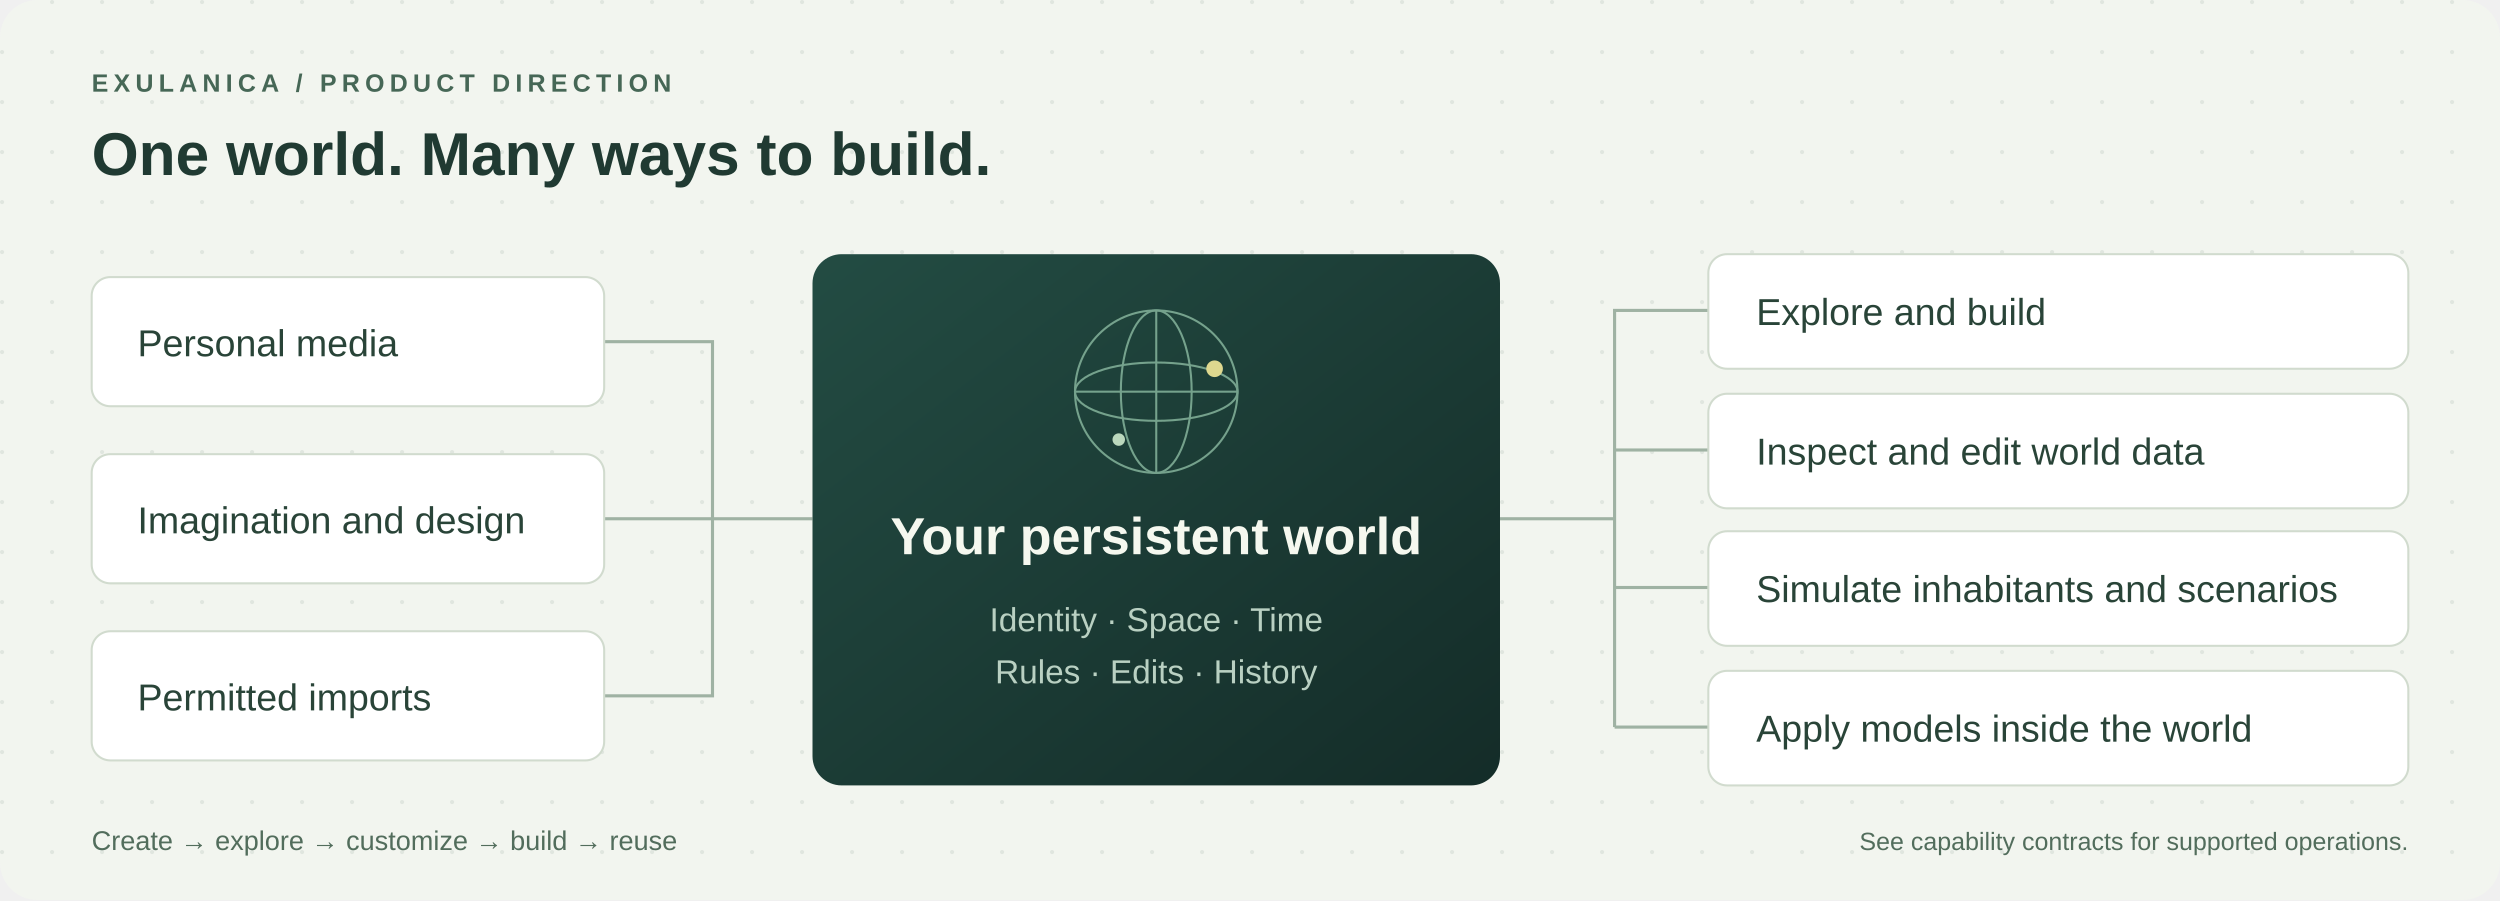
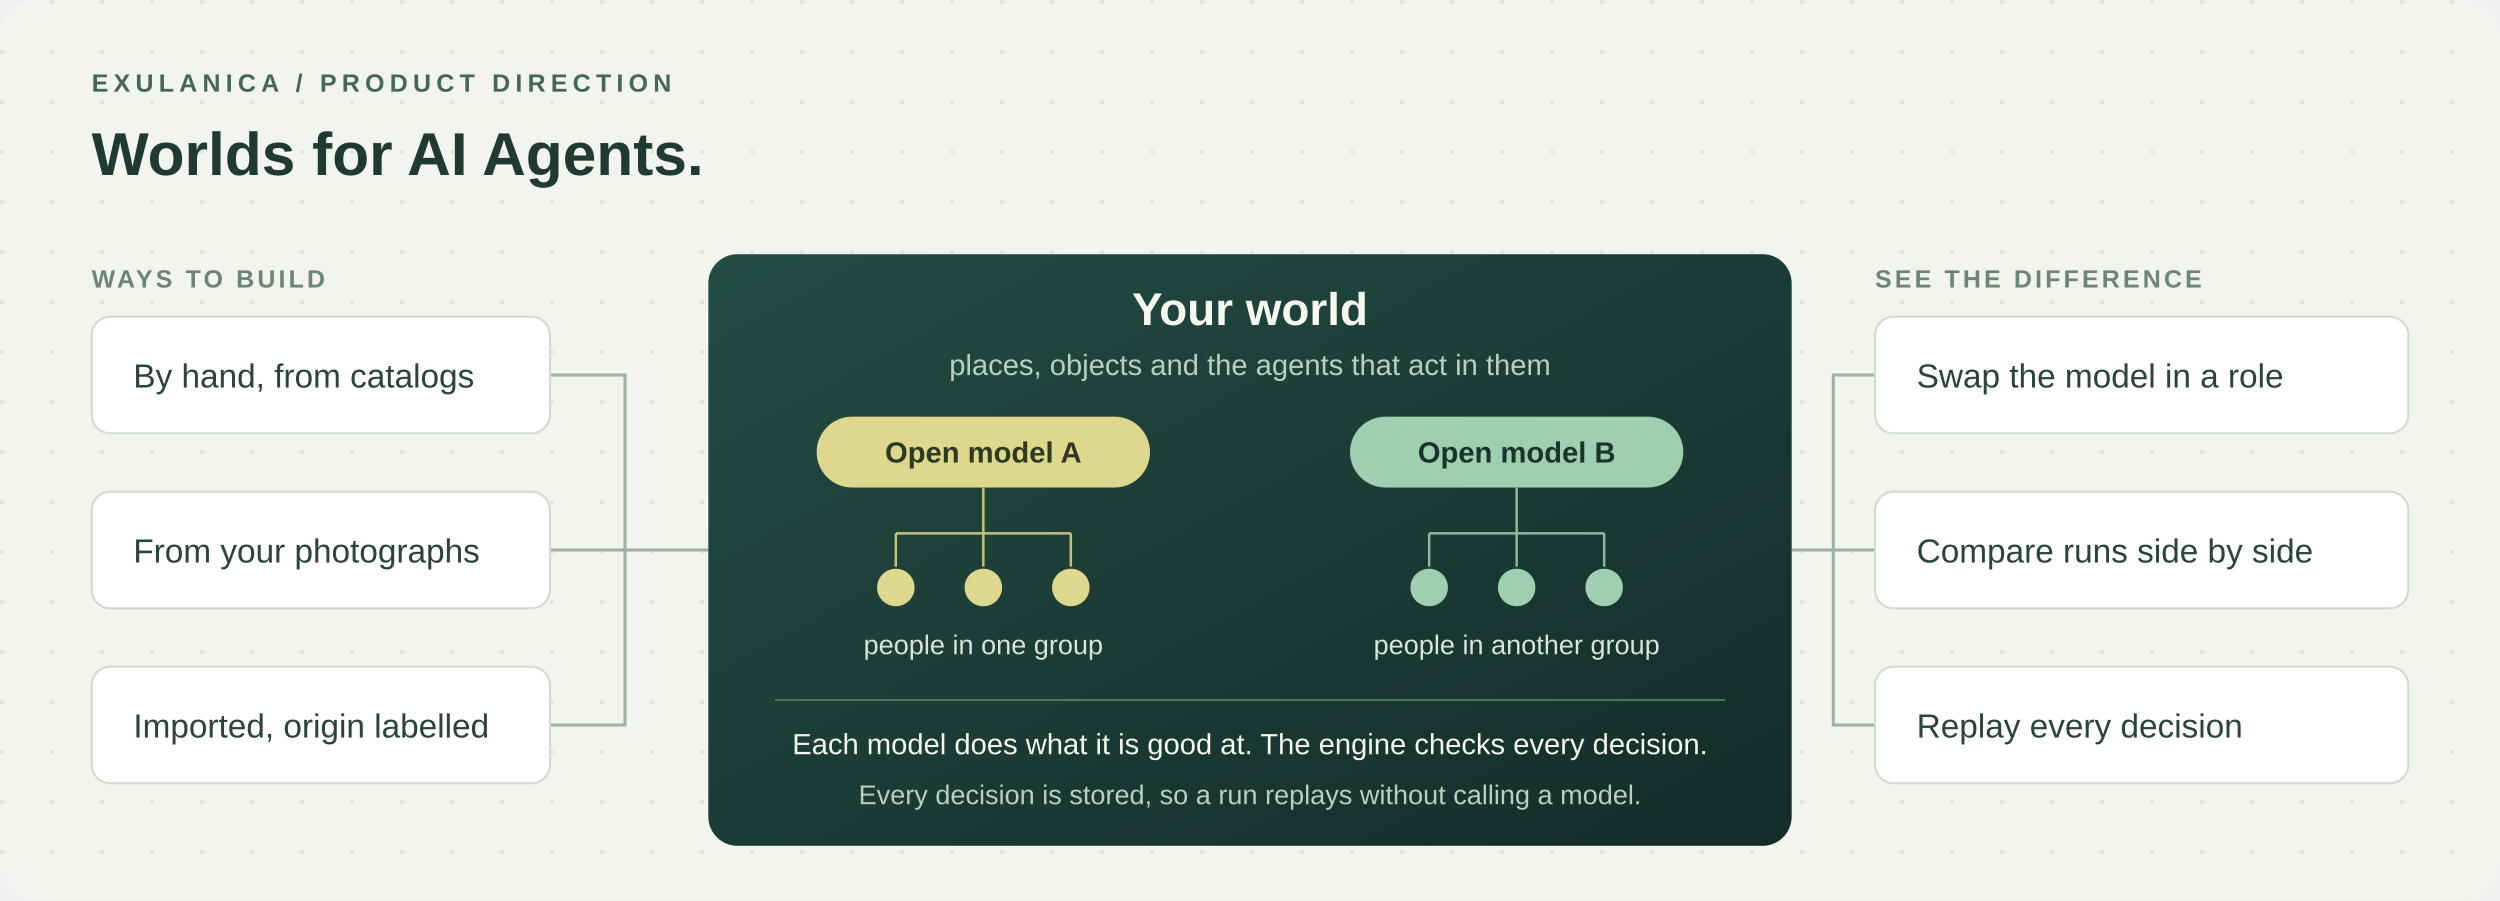
<svg xmlns="http://www.w3.org/2000/svg" width="1200" height="432" viewBox="0 0 1200 432" role="img" aria-labelledby="title desc">
  <defs>
    <pattern id="grid" width="24" height="24" patternUnits="userSpaceOnUse">
      <circle cx="1" cy="1" r="1" fill="#597365" opacity=".12" />
    </pattern>
    <linearGradient id="world" x1="0" y1="0" x2="1" y2="1">
      <stop stop-color="#234c43" />
      <stop offset="1" stop-color="#142c28" />
    </linearGradient>
  </defs>
  <rect width="1200" height="432" rx="18" fill="#f2f5ef" />
  <rect width="1200" height="432" rx="18" fill="url(#grid)" />
  <g font-family="Arial, Helvetica, sans-serif">
    <text x="44" y="44" font-size="12" font-weight="700" letter-spacing="2.5" fill="#466756">EXULANICA / PRODUCT DIRECTION</text>
-     <text x="44" y="84" font-size="29" font-weight="600" fill="#203a32">One world. Many ways to build.</text>
+     <text x="44" y="84" font-size="29" font-weight="600" fill="#203a32">Worlds for AI Agents.</text>
+     <text x="44" y="138" font-size="12" font-weight="700" letter-spacing="1.5" fill="#6d8577">WAYS TO BUILD</text>
+     <text x="900" y="138" font-size="12" font-weight="700" letter-spacing="1.5" fill="#6d8577">SEE THE DIFFERENCE</text>
    <g fill="none" stroke="#9fb2a3" stroke-width="1.5">
-       <path d="M290 164H342V249H390M290 249H390M290 334H342V249" />
-       <path d="M720 249H775V149H820M775 216H820M775 282H820M775 349H820M775 249V349" />
+       <path d="M264 180H300V264H340M264 264H340M264 348H300V264" />
+       <path d="M860 264H880V180H900M860 264H900M880 264V348H900" />
    </g>
    <g fill="#fff" stroke="#d1dbce">
-       <rect x="44" y="133" width="246" height="62" rx="9" />
-       <rect x="44" y="218" width="246" height="62" rx="9" />
-       <rect x="44" y="303" width="246" height="62" rx="9" />
-       <rect x="820" y="122" width="336" height="55" rx="9" />
-       <rect x="820" y="189" width="336" height="55" rx="9" />
-       <rect x="820" y="255" width="336" height="55" rx="9" />
-       <rect x="820" y="322" width="336" height="55" rx="9" />
+       <rect x="44" y="152" width="220" height="56" rx="9" />
+       <rect x="44" y="236" width="220" height="56" rx="9" />
+       <rect x="44" y="320" width="220" height="56" rx="9" />
+       <rect x="900" y="152" width="256" height="56" rx="9" />
+       <rect x="900" y="236" width="256" height="56" rx="9" />
+       <rect x="900" y="320" width="256" height="56" rx="9" />
    </g>
-     <g font-size="18" fill="#294438">
-       <text x="66" y="171">Personal media</text>
-       <text x="66" y="256">Imagination and design</text>
-       <text x="66" y="341">Permitted imports</text>
-       <text x="843" y="156">Explore and build</text>
-       <text x="843" y="223">Inspect and edit world data</text>
-       <text x="843" y="289">Simulate inhabitants and scenarios</text>
-       <text x="843" y="356">Apply models inside the world</text>
+     <g font-size="16" fill="#294438">
+       <text x="64" y="186">By hand, from catalogs</text>
+       <text x="64" y="270">From your photographs</text>
+       <text x="64" y="354">Imported, origin labelled</text>
+       <text x="920" y="186">Swap the model in a role</text>
+       <text x="920" y="270">Compare runs side by side</text>
+       <text x="920" y="354">Replay every decision</text>
    </g>
-     <rect x="390" y="122" width="330" height="255" rx="14" fill="url(#world)" />
-     <g fill="none" stroke="#8bbaa1" stroke-width="1" opacity=".8">
-       <ellipse cx="555" cy="188" rx="39" ry="39" />
-       <ellipse cx="555" cy="188" rx="17" ry="39" />
-       <ellipse cx="555" cy="188" rx="39" ry="14" />
-       <path d="M516 188H594M555 149V227" />
+     <rect x="340" y="122" width="520" height="284" rx="14" fill="url(#world)" />
+     <text x="600" y="156" text-anchor="middle" font-size="22" font-weight="600" fill="#f5f8ef">Your world</text>
+     <text x="600" y="180" text-anchor="middle" font-size="14" fill="#b9cfc1">places, objects and the agents that act in them</text>
+     <g font-size="14" font-weight="600" text-anchor="middle">
+       <rect x="392" y="200" width="160" height="34" rx="17" fill="#ded88f" />
+       <text x="472" y="222" fill="#2d3a1f">Open model A</text>
+       <rect x="648" y="200" width="160" height="34" rx="17" fill="#9fcfb0" />
+       <text x="728" y="222" fill="#17352b">Open model B</text>
    </g>
-     <circle cx="583" cy="177" r="4" fill="#ded88f" />
-     <circle cx="537" cy="211" r="3" fill="#bbd8bd" />
-     <text x="555" y="266" text-anchor="middle" font-size="25" font-weight="600" fill="#f5f8ef">Your persistent world</text>
-     <text x="555" y="303" text-anchor="middle" font-size="16" fill="#b9d0c2">Identity · Space · Time</text>
-     <text x="555" y="328" text-anchor="middle" font-size="16" fill="#b9d0c2">Rules · Edits · History</text>
-     <text x="44" y="408" font-size="13" fill="#526d5c">Create → explore → customize → build → reuse</text>
-     <text x="1156" y="408" text-anchor="end" font-size="12" fill="#526d5c">See capability contracts for supported operations.</text>
+     <g stroke-width="1.2" opacity=".85">
+       <path d="M472 234V256M430 256H514M430 256V272M472 256V272M514 256V272" fill="none" stroke="#ded88f" />
+       <path d="M728 234V256M686 256H770M686 256V272M728 256V272M770 256V272" fill="none" stroke="#9fcfb0" />
+     </g>
+     <g>
+       <circle cx="430" cy="282" r="9" fill="#ded88f" />
+       <circle cx="472" cy="282" r="9" fill="#ded88f" />
+       <circle cx="514" cy="282" r="9" fill="#ded88f" />
+       <circle cx="686" cy="282" r="9" fill="#9fcfb0" />
+       <circle cx="728" cy="282" r="9" fill="#9fcfb0" />
+       <circle cx="770" cy="282" r="9" fill="#9fcfb0" />
+     </g>
+     <g font-size="13" fill="#d8e5dc" text-anchor="middle">
+       <text x="472" y="314">people in one group</text>
+       <text x="728" y="314">people in another group</text>
+     </g>
+     <path d="M372 336H828" stroke="#4f7466" stroke-width="1" />
+     <text x="600" y="362" text-anchor="middle" font-size="14" fill="#f5f8ef">Each model does what it is good at. The engine checks every decision.</text>
+     <text x="600" y="386" text-anchor="middle" font-size="13" fill="#b9cfc1">Every decision is stored, so a run replays without calling a model.</text>
  </g>
</svg>
